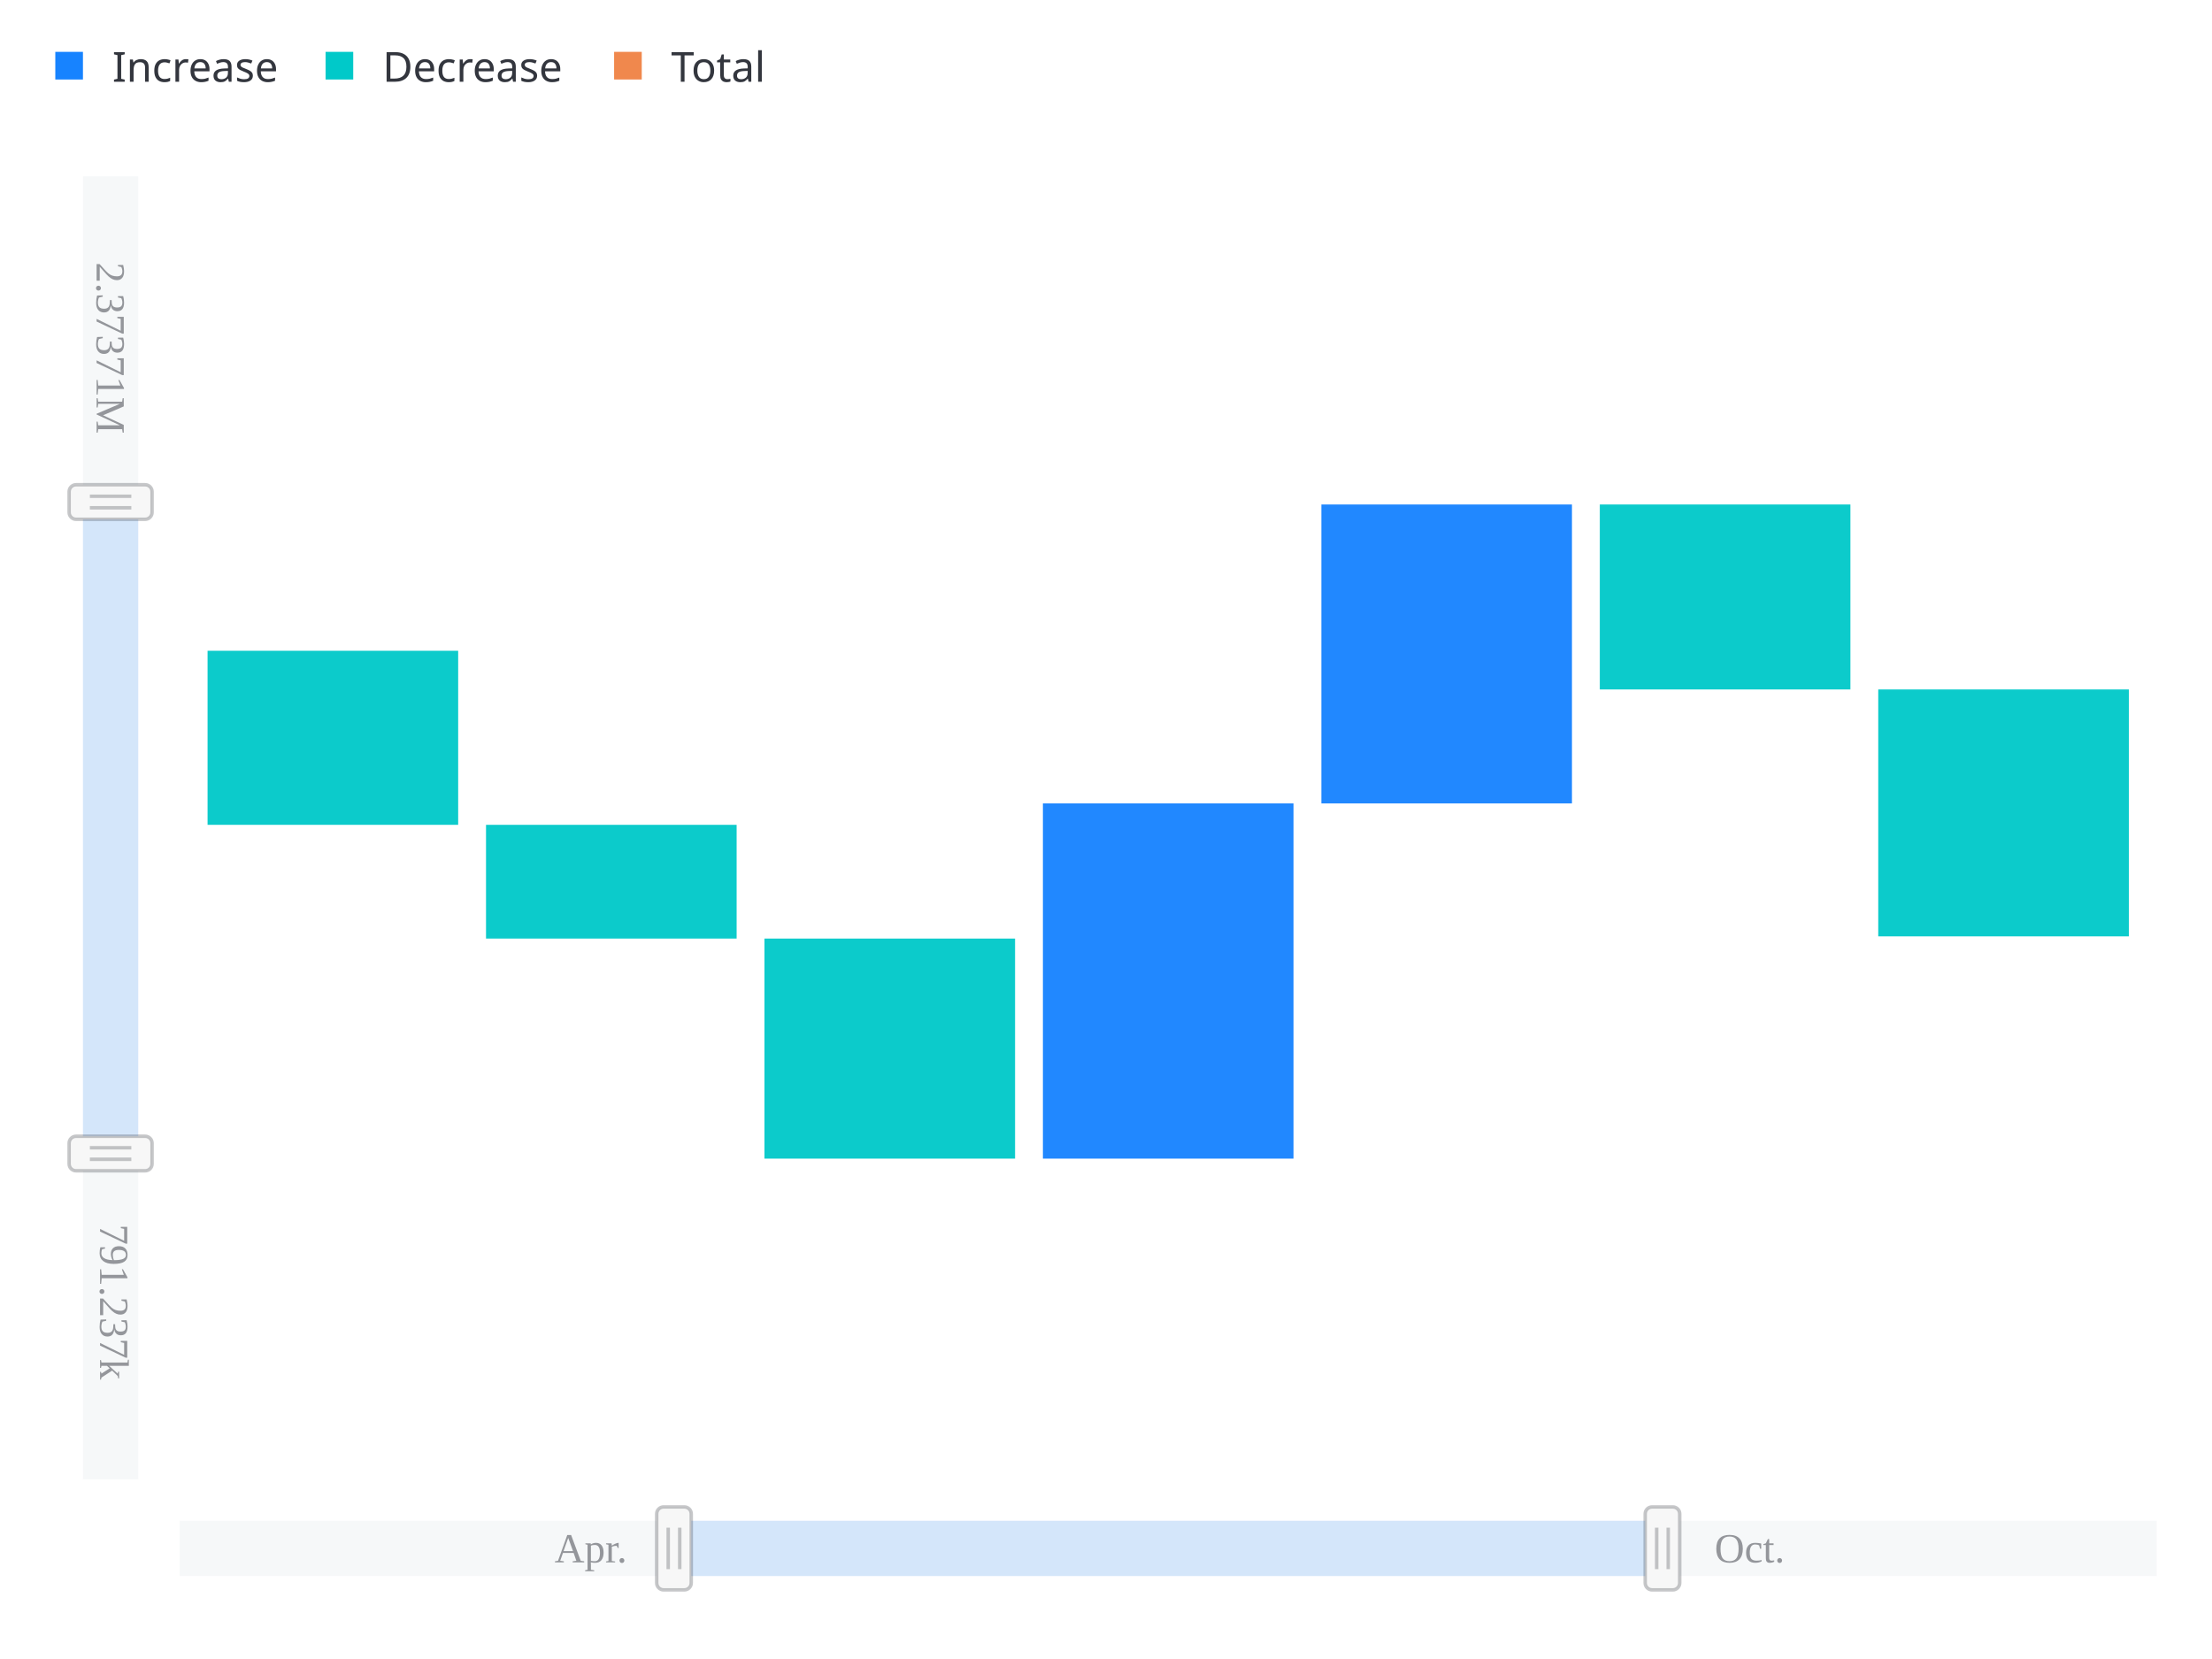
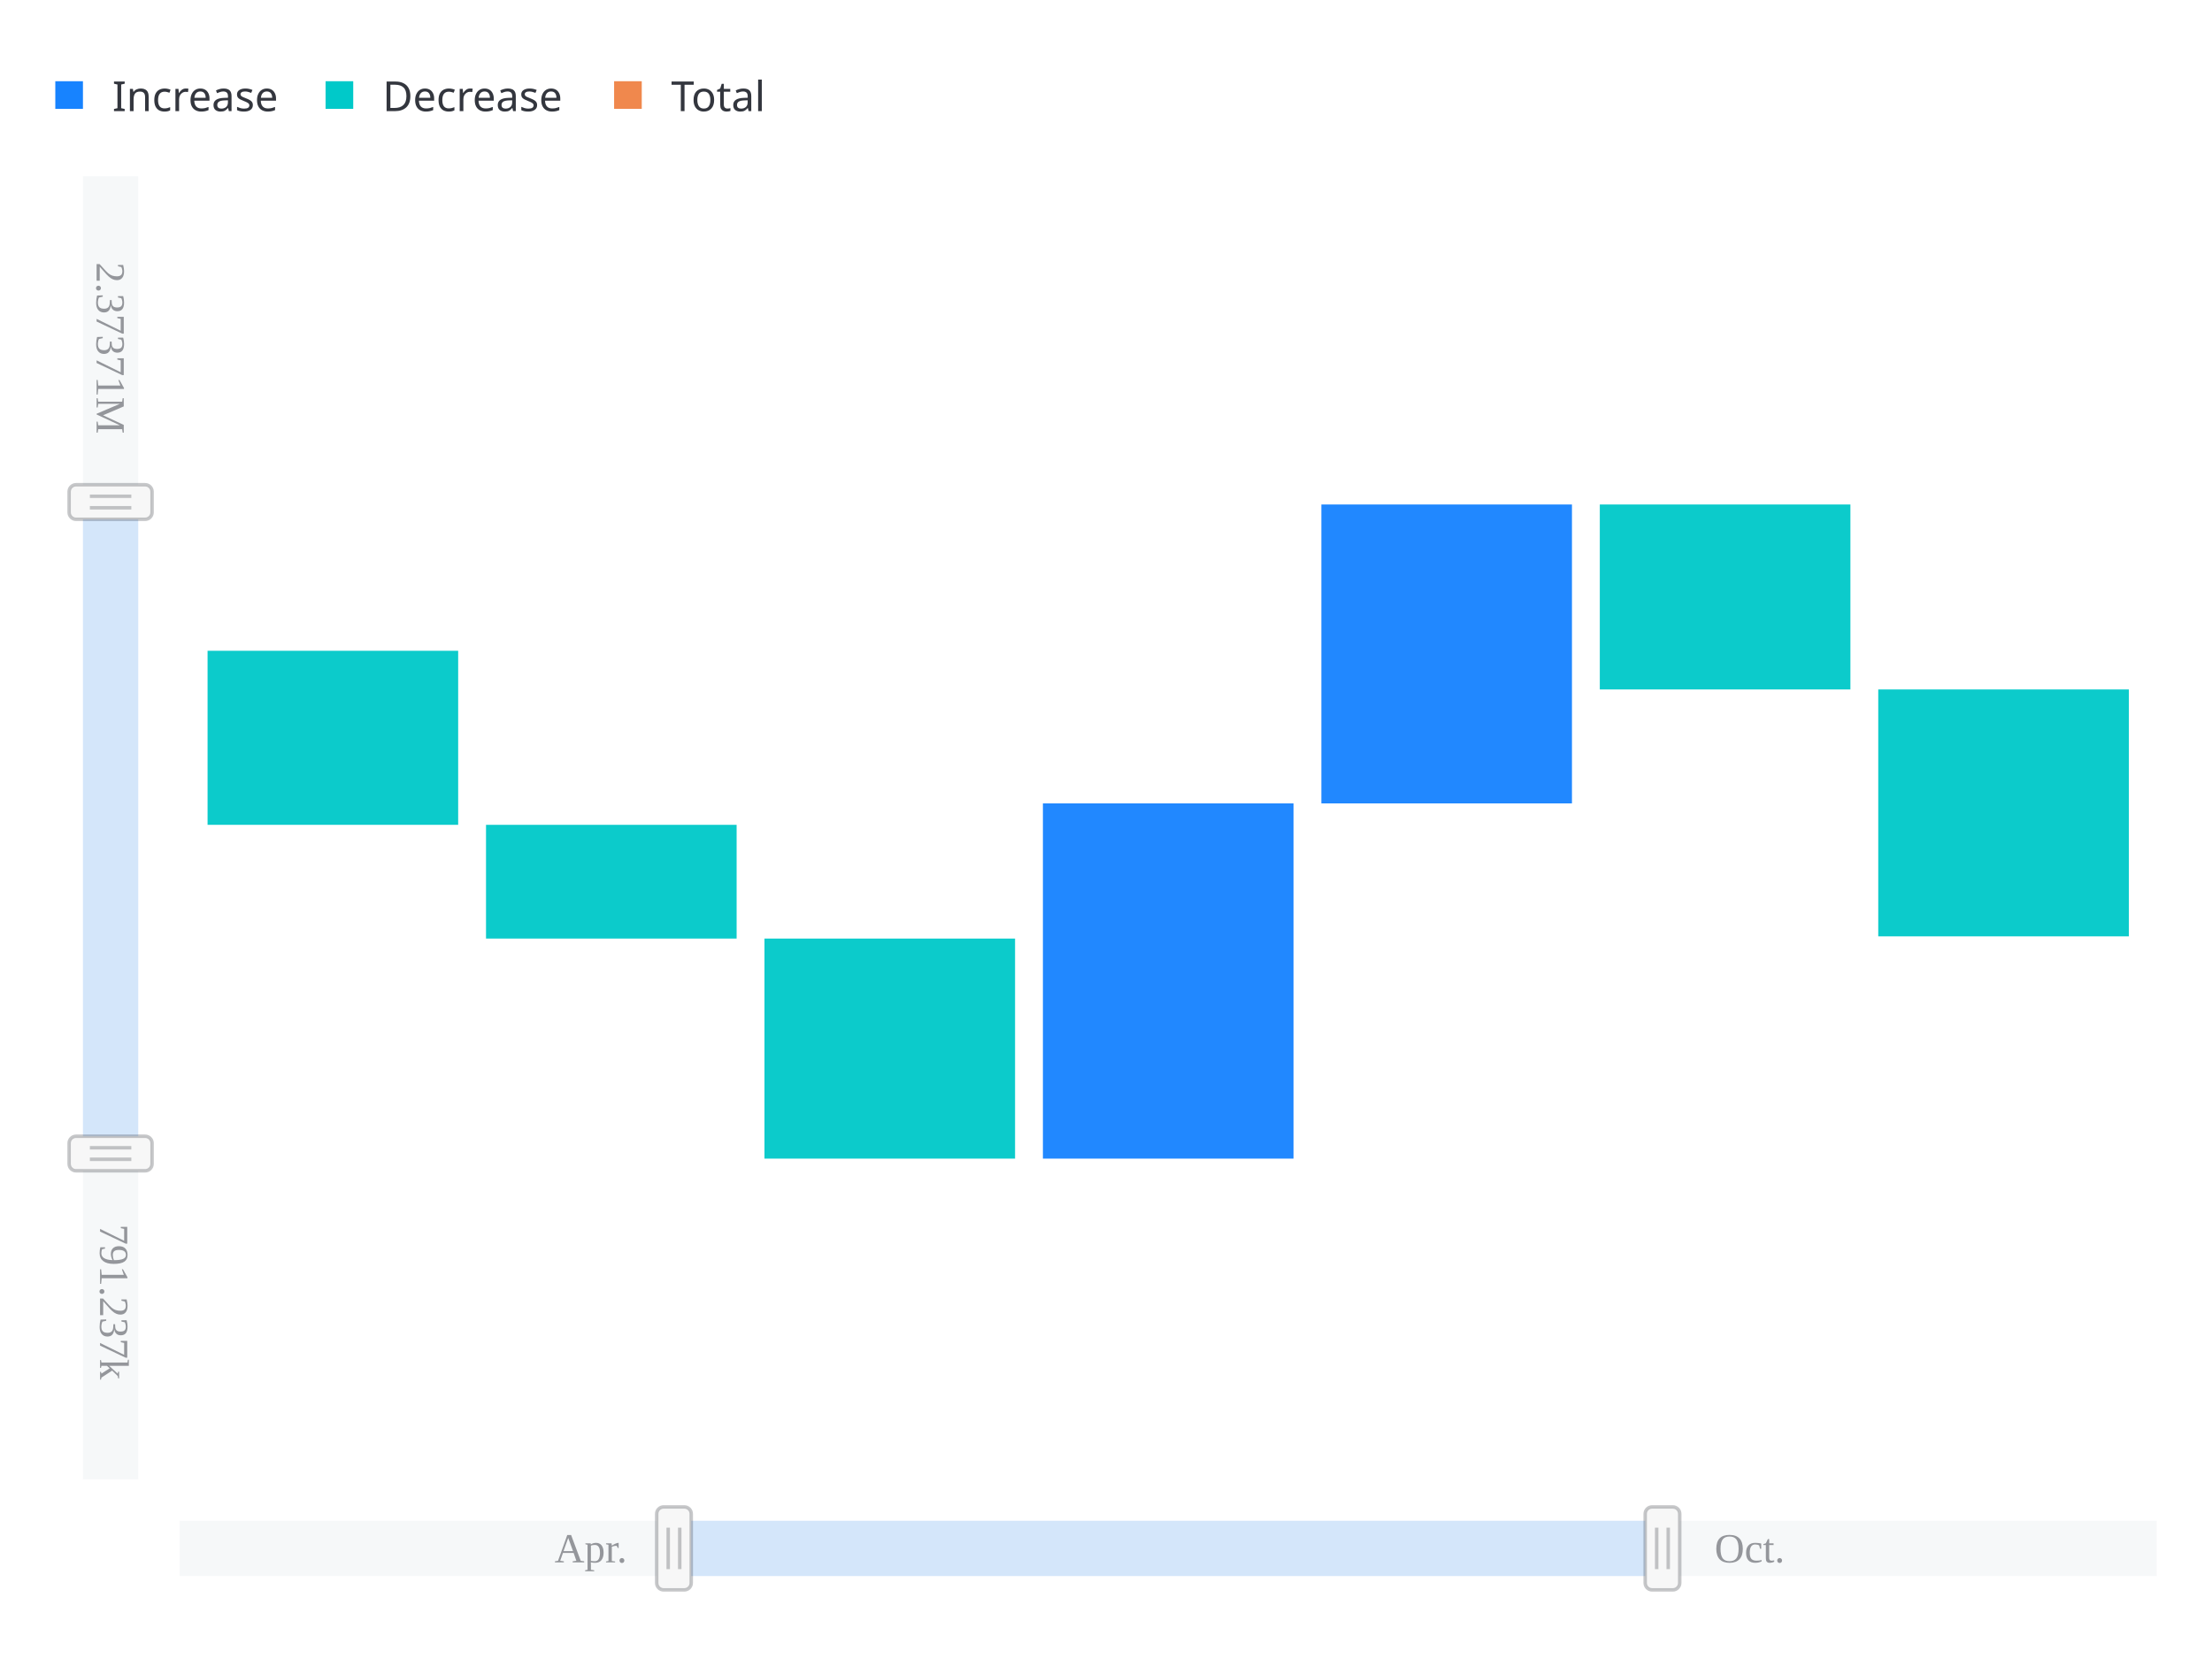
<svg xmlns="http://www.w3.org/2000/svg" width="640" height="480" color-interpolation-filters="sRGB" style="background: transparent;">
  <defs>
-     <clipPath id="d" transform="matrix(1 0 0 1 -16 -7.5)">
-       <use href="#a" transform="matrix(1 0 0 1 16 7.5)" />
+     <clipPath id="d" transform="matrix(1 0 0 1 -16 -16)">
+       <use href="#a" transform="matrix(1 0 0 1 16 16)" />
    </clipPath>
    <clipPath id="e" transform="matrix(1 0 0 1 -52 -51)">
      <use href="#c" />
    </clipPath>
    <path id="b" width="572" height="377" x="52" y="51" fill="none" d="m52 51 572 0 0 377-572 0z" />
    <path id="c" width="572" height="377" x="52" y="51" fill="none" d="m52 51 572 0 0 377-572 0z" />
  </defs>
  <g>
    <g fill="none">
      <g fill="none" class="view">
        <g>
          <path width="640" height="480" x="0" y="0" fill="rgba(0,0,0,0)" d="m0 0 640 0 0 480-640 0z" class="area" />
        </g>
        <g>
          <path width="608" height="448" x="16" y="16" fill="rgba(0,0,0,0)" d="m16 16 608 0 0 448-608 0z" class="area" />
        </g>
        <g>
          <path width="572" height="377" x="52" y="51" fill="rgba(0,0,0,0)" d="m52 51 572 0 0 377-572 0z" class="area" />
        </g>
        <g>
          <path width="572" height="377" x="52" y="51" fill="rgba(0,0,0,0)" d="m52 51 572 0 0 377-572 0z" class="area" />
        </g>
        <g fill="none" class="component">
          <g fill="none" class="slider">
            <g>
              <path width="572" height="16" x="52" y="440" fill="rgba(65,97,128,1)" d="m52 440 572 0 0 16-572 0z" class="slider-track" opacity=".05" />
            </g>
            <g fill="none" class="slider-sparkline-group">
              <g fill="none" class="slider-sparkline">
                <g>
                  <path fill="none" class="container" />
                </g>
                <g fill="none" class="spark sparkline" transform="matrix(1 0 0 1 52 440)">
                  <g fill="none" />
                  <g fill="none" />
                </g>
              </g>
            </g>
            <g>
              <path width="572" height="16" x="52" y="440" fill="rgba(0,0,0,0)" d="m52 440 572 0 0 16-572 0z" class="slider-brush-area" />
            </g>
            <g fill="none" class="slider-foreground">
              <g transform="matrix(1 0 0 1 52 440)">
                <path width="143" height="16" fill="rgba(23,131,255,1)" fill-opacity=".15" d="m0 0 143 0 0 16-143 0z" class="slider-selection" visibility="hidden" />
              </g>
              <g transform="matrix(1 0 0 1 52 440)">
                <path width="286" height="16" x="143" fill="rgba(23,131,255,1)" fill-opacity=".15" d="m143 0 286 0 0 16-286 0z" class="slider-selection" visibility="visible" />
              </g>
              <g transform="matrix(1 0 0 1 52 440)">
                <path width="143" height="16" x="429" fill="rgba(23,131,255,1)" fill-opacity=".15" d="m429 0 143 0 0 16-143 0z" class="slider-selection" visibility="hidden" />
              </g>
              <g fill="none" class="slider-handle start-handle" transform="matrix(1 0 0 1 195 448)">
                <g fill="none" class="handle-icon-group">
                  <g fill="none" class="handle-icon">
                    <g>
                      <path width="10" height="24" x="-5" y="-12" fill="rgba(247,247,247,1)" stroke="rgba(29,33,41,1)" stroke-opacity=".25" stroke-width="1" d="m-3-12 6 0a2 2 0 0 1 2 2l0 20a2 2 0 0 1-2 2l-6 0a2 2 0 0 1-2-2l0-20a2 2 0 0 1 2-2z" class="handle-icon-rect" />
                      <g>
                        <line x1="-1.667" x2="-1.667" y1="-6" y2="6" fill="rgba(247,247,247,1)" stroke="rgba(29,33,41,1)" stroke-opacity=".25" stroke-width="1" class="handle-icon-line-1" />
                      </g>
                      <g>
                        <line x1="1.667" x2="1.667" y1="-6" y2="6" fill="rgba(247,247,247,1)" stroke="rgba(29,33,41,1)" stroke-opacity=".25" stroke-width="1" class="handle-icon-line-2" />
                      </g>
                    </g>
                  </g>
                </g>
                <g fill="none" class="handle-label-group">
                  <g>
                    <text x="-24.56" y="0" fill="rgba(29,33,41,1)" fill-opacity=".45" class="handle-label" dominant-baseline="central" dx=".5" dy="0" font-size="12" font-weight="normal" paint-order="stroke" style="transform:translate(0px, 0px);" text-anchor="middle">Apr.</text>
                  </g>
                </g>
              </g>
              <g fill="none" class="slider-handle end-handle" transform="matrix(1 0 0 1 481 448)">
                <g fill="none" class="handle-icon-group">
                  <g fill="none" class="handle-icon">
                    <g>
                      <path width="10" height="24" x="-5" y="-12" fill="rgba(247,247,247,1)" stroke="rgba(29,33,41,1)" stroke-opacity=".25" stroke-width="1" d="m-3-12 6 0a2 2 0 0 1 2 2l0 20a2 2 0 0 1-2 2l-6 0a2 2 0 0 1-2-2l0-20a2 2 0 0 1 2-2z" class="handle-icon-rect" />
                      <g>
                        <line x1="-1.667" x2="-1.667" y1="-6" y2="6" fill="rgba(247,247,247,1)" stroke="rgba(29,33,41,1)" stroke-opacity=".25" stroke-width="1" class="handle-icon-line-1" />
                      </g>
                      <g>
                        <line x1="1.667" x2="1.667" y1="-6" y2="6" fill="rgba(247,247,247,1)" stroke="rgba(29,33,41,1)" stroke-opacity=".25" stroke-width="1" class="handle-icon-line-2" />
                      </g>
                    </g>
                  </g>
                </g>
                <g fill="none" class="handle-label-group">
                  <g>
                    <text x="24.74" y="0" fill="rgba(29,33,41,1)" fill-opacity=".45" class="handle-label" dominant-baseline="central" dx=".5" dy="0" font-size="12" font-weight="normal" paint-order="stroke" style="transform:translate(0px, 0px);" text-anchor="middle">Oct.</text>
                  </g>
                </g>
              </g>
            </g>
          </g>
        </g>
        <g fill="none" class="component">
          <g fill="none" class="slider">
            <g>
              <path width="16" height="377" x="24" y="51" fill="rgba(65,97,128,1)" d="m24 51 16 0 0 377-16 0z" class="slider-track" opacity=".05" />
            </g>
            <g fill="none" class="slider-sparkline-group" />
            <g>
              <path width="16" height="377" x="24" y="51" fill="rgba(0,0,0,0)" d="m24 51 16 0 0 377-16 0z" class="slider-brush-area" />
            </g>
            <g fill="none" class="slider-foreground">
              <g transform="matrix(1 0 0 1 24 51)">
                <path width="16" height="94.25" fill="rgba(23,131,255,1)" fill-opacity=".15" d="m0 0 16 0 0 94.25-16 0z" class="slider-selection" visibility="hidden" />
              </g>
              <g transform="matrix(1 0 0 1 24 51)">
                <path width="16" height="188.5" y="94.25" fill="rgba(23,131,255,1)" fill-opacity=".15" d="m0 94.25 16 0 0 188.5-16 0z" class="slider-selection" visibility="visible" />
              </g>
              <g transform="matrix(1 0 0 1 24 51)">
                <path width="16" height="94.25" y="282.75" fill="rgba(23,131,255,1)" fill-opacity=".15" d="m0 282.75 16 0 0 94.25-16 0z" class="slider-selection" visibility="hidden" />
              </g>
              <g fill="none" class="slider-handle start-handle" transform="matrix(1 0 0 1 32 145.25)">
                <g fill="none" class="handle-icon-group">
                  <g fill="none" class="handle-icon">
                    <g transform="matrix(0 1 -1 0 0 0)">
                      <path width="10" height="24" x="-5" y="-12" fill="rgba(247,247,247,1)" stroke="rgba(29,33,41,1)" stroke-opacity=".25" stroke-width="1" d="m-3-12 6 0a2 2 0 0 1 2 2l0 20a2 2 0 0 1-2 2l-6 0a2 2 0 0 1-2-2l0-20a2 2 0 0 1 2-2z" class="handle-icon-rect" />
                      <g>
                        <line x1="-1.667" x2="-1.667" y1="-6" y2="6" fill="rgba(247,247,247,1)" stroke="rgba(29,33,41,1)" stroke-opacity=".25" stroke-width="1" class="handle-icon-line-1" />
                      </g>
                      <g>
                        <line x1="1.667" x2="1.667" y1="-6" y2="6" fill="rgba(247,247,247,1)" stroke="rgba(29,33,41,1)" stroke-opacity=".25" stroke-width="1" class="handle-icon-line-2" />
                      </g>
                    </g>
                  </g>
                </g>
                <g fill="none" class="handle-label-group">
                  <g transform="matrix(0 1 -1 0 -69.88 -69.88)">
                    <text x="0" y="-69.88" fill="rgba(29,33,41,1)" fill-opacity=".45" class="handle-label" dominant-baseline="central" dx=".5" dy="0" font-size="12" font-weight="normal" paint-order="stroke" style="transform:translate(0px, 0px);" text-anchor="left">2.37371M</text>
                  </g>
                </g>
              </g>
              <g fill="none" class="slider-handle end-handle" transform="matrix(1 0 0 1 32 333.75)">
                <g fill="none" class="handle-icon-group">
                  <g fill="none" class="handle-icon">
                    <g transform="matrix(0 1 -1 0 0 0)">
                      <path width="10" height="24" x="-5" y="-12" fill="rgba(247,247,247,1)" stroke="rgba(29,33,41,1)" stroke-opacity=".25" stroke-width="1" d="m-3-12 6 0a2 2 0 0 1 2 2l0 20a2 2 0 0 1-2 2l-6 0a2 2 0 0 1-2-2l0-20a2 2 0 0 1 2-2z" class="handle-icon-rect" />
                      <g>
                        <line x1="-1.667" x2="-1.667" y1="-6" y2="6" fill="rgba(247,247,247,1)" stroke="rgba(29,33,41,1)" stroke-opacity=".25" stroke-width="1" class="handle-icon-line-1" />
                      </g>
                      <g>
                        <line x1="1.667" x2="1.667" y1="-6" y2="6" fill="rgba(247,247,247,1)" stroke="rgba(29,33,41,1)" stroke-opacity=".25" stroke-width="1" class="handle-icon-line-2" />
                      </g>
                    </g>
                  </g>
                </g>
                <g fill="none" class="handle-label-group">
                  <g transform="matrix(0 1 -1 0 66.92 64.92)">
                    <text x="0" y="65.92" fill="rgba(29,33,41,1)" fill-opacity=".45" class="handle-label" dominant-baseline="central" dx=".5" dy="0" font-size="12" font-weight="normal" paint-order="stroke" style="transform:translate(0px, 0px);" text-anchor="end">791.237k</text>
                  </g>
                </g>
              </g>
            </g>
          </g>
        </g>
        <g fill="none" class="component">
-           <g fill="none" transform="matrix(1 0 0 1 16 -1)">
-             <g fill="none" class="legend-category" transform="matrix(1 0 0 1 0 8.5)">
+           <g fill="none" transform="matrix(1 0 0 1 16 16)">
+             <g fill="none" class="legend-category">
              <g fill="none" class="legend-title-group">
                <g fill="none" class="legend-title" />
              </g>
              <g fill="none" class="legend-items-group">
                <g fill="none" class="legend-items">
                  <g fill="none" class="items-navigator">
                    <g fill="none" class="navigator-content-group" clip-path="url(#d)">
                      <g fill="none" class="navigator-play-window">
                        <g fill="none" class="items-item-page">
                          <g fill="none" class="items-item">
                            <g fill="none" class="legend-category-item-background-group">
                              <g>
                                <path width="66.2" height="23" fill="rgba(0,0,0,0)" d="m0 0 66.2 0 0 23-66.2 0z" class="legend-category-item-background" visibility="visible" />
                              </g>
                            </g>
                            <g fill="none" class="legend-category-item-marker-group" transform="matrix(.5 0 0 .5 4 11.5)">
                              <g>
                                <path fill="rgba(23,131,255,1)" stroke-width="0" d="m-8-8 16 0 0 16-16 0Z" class="legend-category-item-marker" visibility="visible" />
                              </g>
                            </g>
                            <g fill="none" class="legend-category-item-label-group" transform="matrix(1 0 0 1 16 11.5)">
                              <g>
                                <text fill="rgba(29,33,41,1)" fill-opacity=".9" stroke-width="1" class="legend-category-item-label" dominant-baseline="central" dx=".5" dy="0" font-family="sans-serif" font-size="12" font-style="normal" font-variant="normal" font-weight="normal" paint-order="stroke" style="transform:translate(0px, 0px);" text-anchor="left" visibility="visible">Increase</text>
                              </g>
                            </g>
                            <g fill="none" class="legend-category-item-value-group" />
                          </g>
                          <g fill="none" class="items-item" transform="matrix(1 0 0 1 78.2 0)">
                            <g fill="none" class="legend-category-item-background-group">
                              <g>
                                <path width="71.48" height="23" fill="rgba(0,0,0,0)" d="m0 0 71.48 0 0 23-71.48 0z" class="legend-category-item-background" visibility="visible" />
                              </g>
                            </g>
                            <g fill="none" class="legend-category-item-marker-group" transform="matrix(.5 0 0 .5 4 11.5)">
                              <g>
                                <path fill="rgba(0,201,201,1)" stroke-width="0" d="m-8-8 16 0 0 16-16 0Z" class="legend-category-item-marker" visibility="visible" />
                              </g>
                            </g>
                            <g fill="none" class="legend-category-item-label-group" transform="matrix(1 0 0 1 16 11.5)">
                              <g>
                                <text fill="rgba(29,33,41,1)" fill-opacity=".9" stroke-width="1" class="legend-category-item-label" dominant-baseline="central" dx=".5" dy="0" font-family="sans-serif" font-size="12" font-style="normal" font-variant="normal" font-weight="normal" paint-order="stroke" style="transform:translate(0px, 0px);" text-anchor="left" visibility="visible">Decrease</text>
                              </g>
                            </g>
                            <g fill="none" class="legend-category-item-value-group" />
                          </g>
                          <g fill="none" class="items-item" transform="matrix(1 0 0 1 161.68 0)">
                            <g fill="none" class="legend-category-item-background-group">
                              <g>
                                <path width="46.4" height="23" fill="rgba(0,0,0,0)" d="m0 0 46.4 0 0 23-46.4 0z" class="legend-category-item-background" visibility="visible" />
                              </g>
                            </g>
                            <g fill="none" class="legend-category-item-marker-group" transform="matrix(.5 0 0 .5 4 11.5)">
                              <g>
                                <path fill="rgba(240,136,77,1)" stroke-width="0" d="m-8-8 16 0 0 16-16 0Z" class="legend-category-item-marker" visibility="visible" />
                              </g>
                            </g>
                            <g fill="none" class="legend-category-item-label-group" transform="matrix(1 0 0 1 16 11.5)">
                              <g>
                                <text fill="rgba(29,33,41,1)" fill-opacity=".9" stroke-width="1" class="legend-category-item-label" dominant-baseline="central" dx=".5" dy="0" font-family="sans-serif" font-size="12" font-style="normal" font-variant="normal" font-weight="normal" paint-order="stroke" style="transform:translate(0px, 0px);" text-anchor="left" visibility="visible">Total</text>
                              </g>
                            </g>
                            <g fill="none" class="legend-category-item-value-group" />
                          </g>
                        </g>
                      </g>
                    </g>
                    <g fill="none" class="navigator-controller" />
                    <g>
                      <path id="a" width="208.08" height="23" fill="none" d="m0 0 208.08 0 0 23-208.08 0z" class="navigator-clip-path" />
                    </g>
                  </g>
                </g>
              </g>
            </g>
          </g>
        </g>
        <g clip-path="url(#e)" transform="matrix(1 0 0 1 52 51)">
          <path width="572" height="377" fill="rgba(0,0,0,0)" d="m0 0 572 0 0 377-572 0z" class="plot" />
          <g fill="none" class="main-layer">
            <g>
              <path width="72.507" height="50.359" x="8.056" y="137.289" fill="rgba(0,201,201,1)" fill-opacity=".95" stroke="rgba(0,201,201,1)" stroke-width="0" d="m8.056 137.289 72.507 0 0 50.359-72.507 0z" class="element" />
            </g>
            <g>
              <path width="72.507" height="32.909" x="88.62" y="187.648" fill="rgba(0,201,201,1)" fill-opacity=".95" stroke="rgba(0,201,201,1)" stroke-width="0" d="m88.62 187.648 72.507 0 0 32.909-72.507 0z" class="element" />
            </g>
            <g>
              <path width="72.507" height="63.665" x="169.183" y="220.557" fill="rgba(0,201,201,1)" fill-opacity=".95" stroke="rgba(0,201,201,1)" stroke-width="0" d="m169.183 220.557 72.507 0 0 63.665-72.507 0z" class="element" />
            </g>
            <g>
              <path width="72.507" height="102.776" x="249.746" y="181.446" fill="rgba(23,131,255,1)" fill-opacity=".95" stroke="rgba(23,131,255,1)" stroke-width="0" d="m249.746 181.446 72.507 0 0 102.776-72.507 0z" class="element" />
            </g>
            <g>
              <path width="72.507" height="86.484" x="330.31" y="94.963" fill="rgba(23,131,255,1)" fill-opacity=".95" stroke="rgba(23,131,255,1)" stroke-width="0" d="m330.31 94.963 72.507 0 0 86.484-72.507 0z" class="element" />
            </g>
            <g>
              <path width="72.507" height="53.517" x="410.873" y="94.963" fill="rgba(0,201,201,1)" fill-opacity=".95" stroke="rgba(0,201,201,1)" stroke-width="0" d="m410.873 94.963 72.507 0 0 53.517-72.507 0z" class="element" />
            </g>
            <g>
              <path width="72.507" height="71.439" x="491.437" y="148.479" fill="rgba(0,201,201,1)" fill-opacity=".95" stroke="rgba(0,201,201,1)" stroke-width="0" d="m491.437 148.479 72.507 0 0 71.439-72.507 0z" class="element" />
            </g>
          </g>
          <g fill="none" class="label-layer" />
        </g>
      </g>
    </g>
  </g>
</svg>
